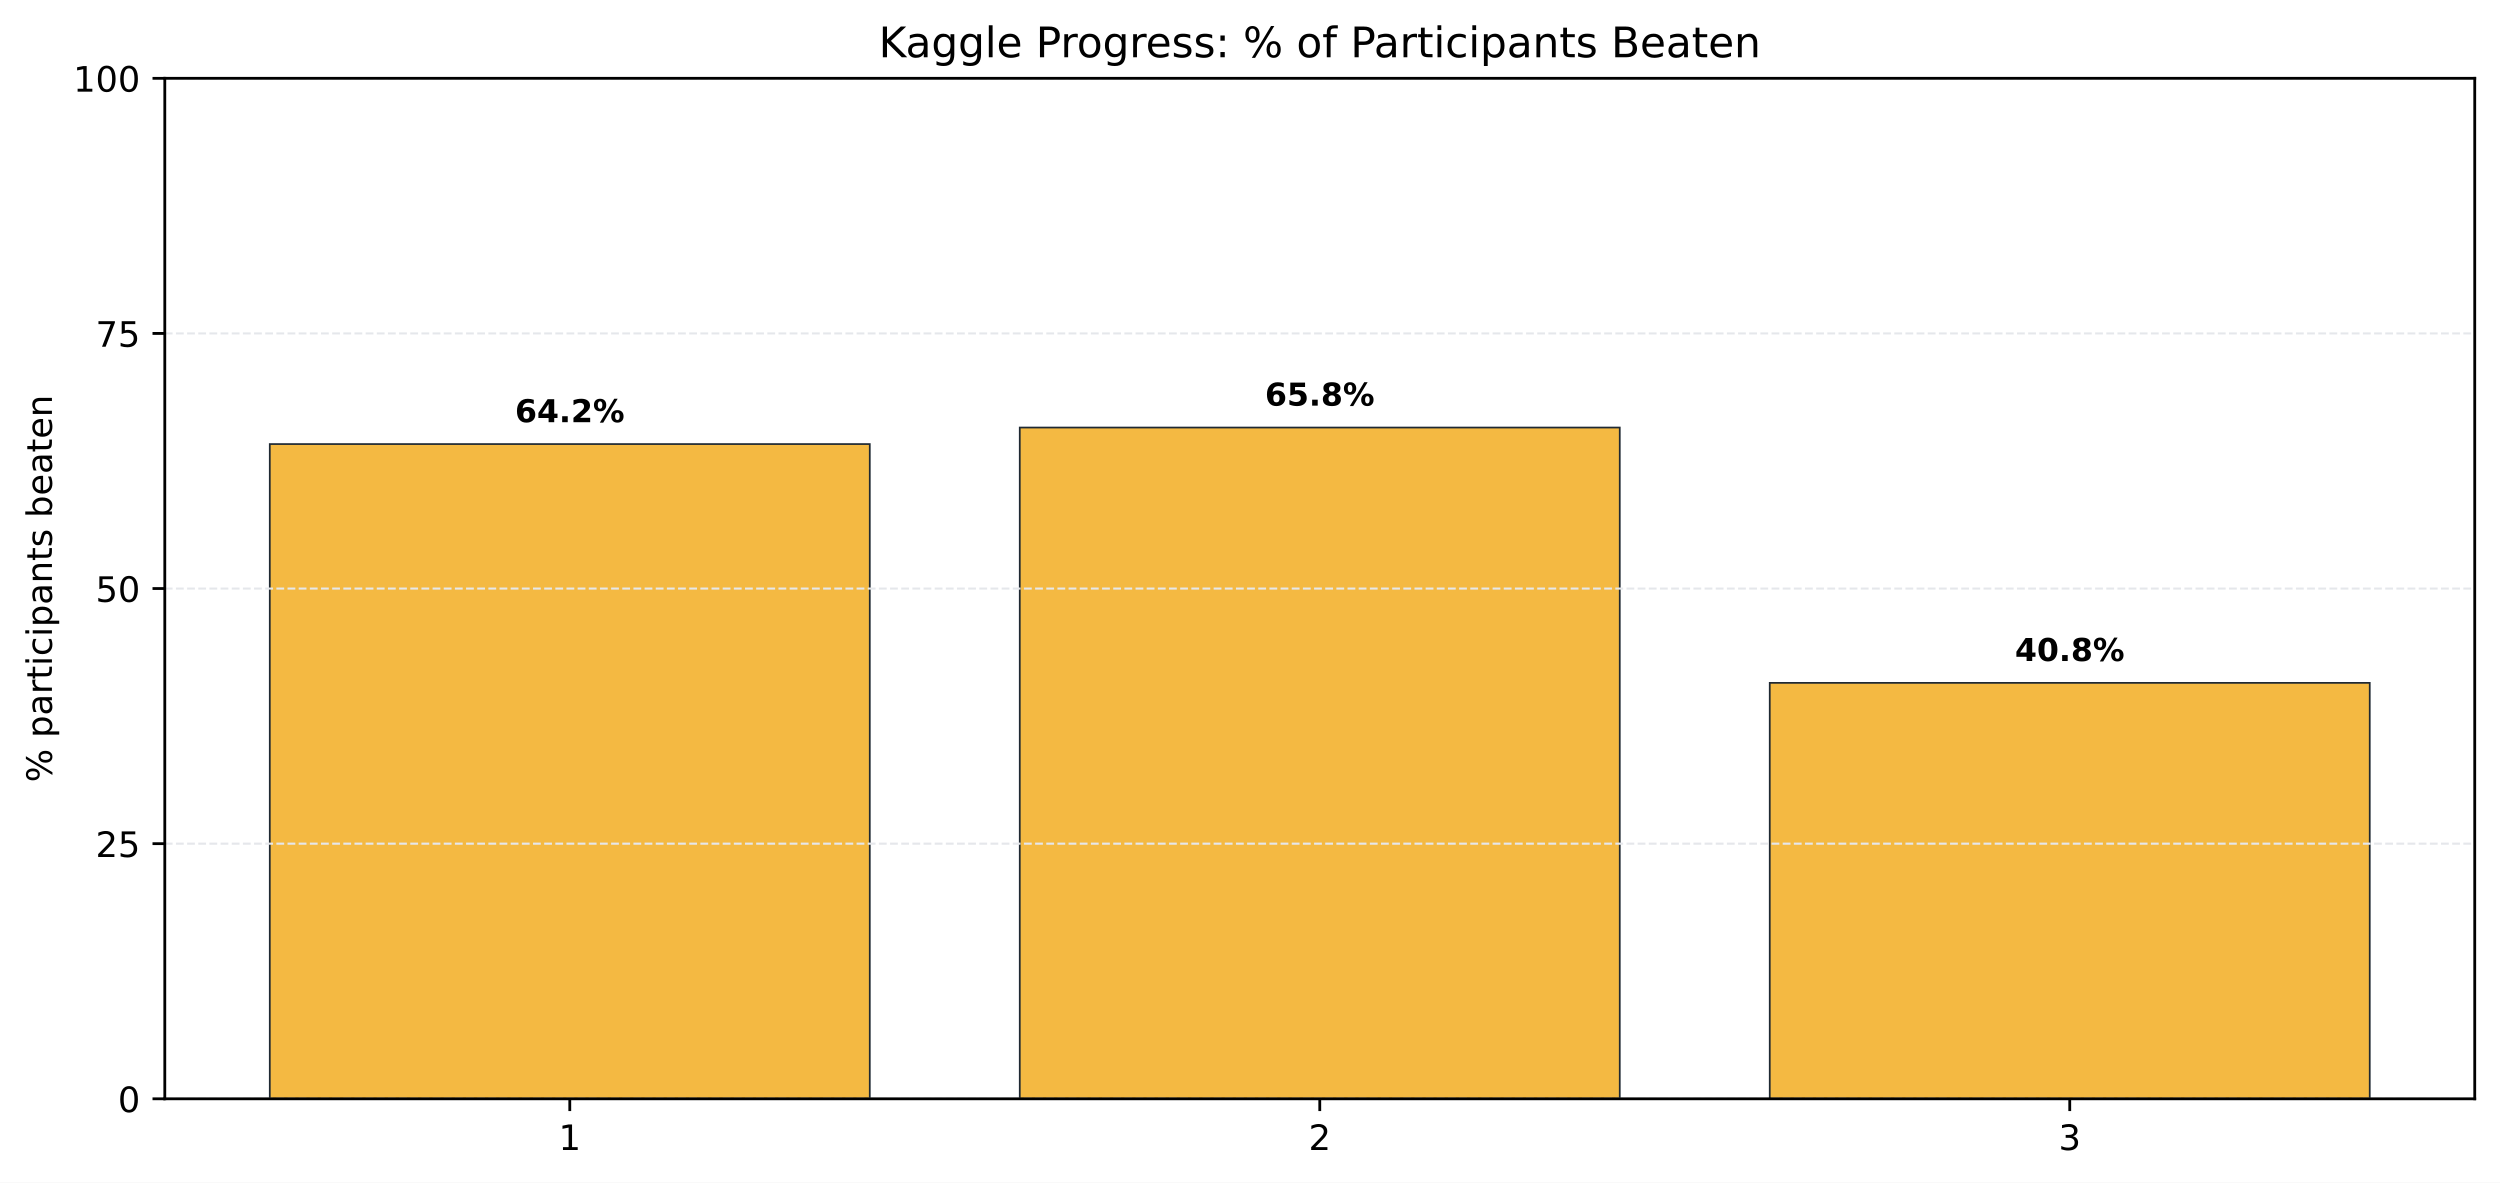
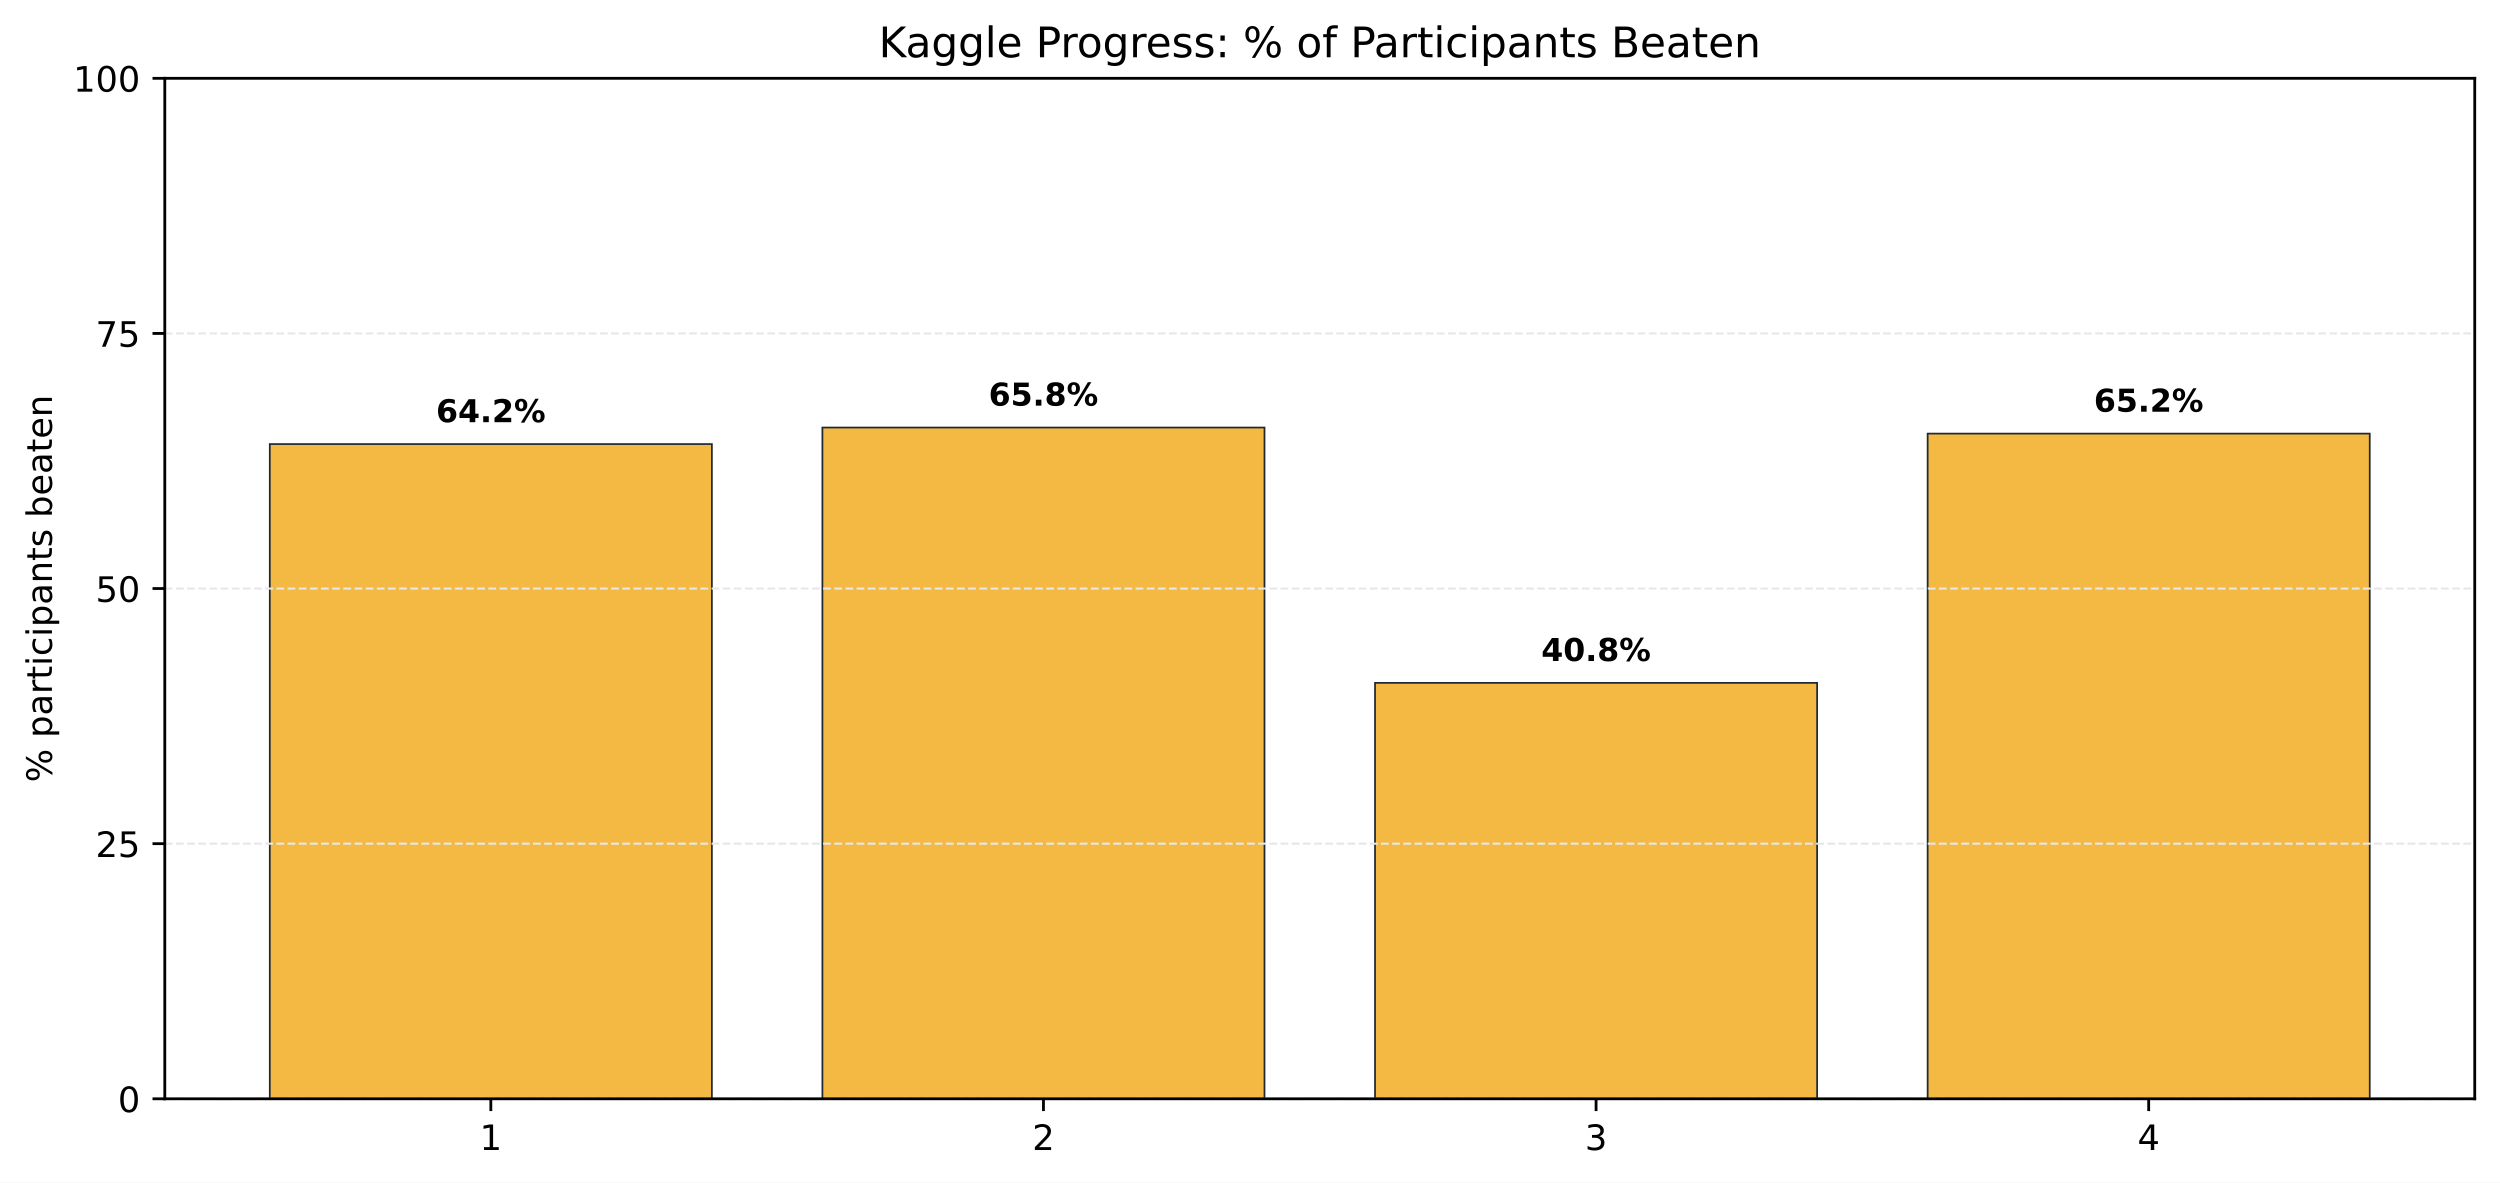
<svg xmlns="http://www.w3.org/2000/svg" xmlns:xlink="http://www.w3.org/1999/xlink" width="712.496pt" height="337.036pt" viewBox="0 0 712.496 337.036" version="1.1">
  <defs>
    <style type="text/css">*{stroke-linejoin: round; stroke-linecap: butt}</style>
  </defs>
  <g id="figure_1">
    <g id="patch_1">
      <path d="M 0 337.036  L 712.496 337.036  L 712.496 0  L 0 0  z " style="fill: #ffffff" />
    </g>
    <g id="axes_1">
      <g id="patch_2">
        <path d="M 46.966 313.158  L 705.296 313.158  L 705.296 22.318  L 46.966 22.318  z " style="fill: #ffffff" />
      </g>
      <g id="patch_3">
-         <path d="M 76.89 313.158  L 247.885 313.158  L 247.885 126.559  L 76.89 126.559  z " clip-path="url(#p9cabe12e39)" style="fill: #f4b942; stroke: #1f2933; stroke-width: 0.5; stroke-linejoin: miter" />
+         <path d="M 76.89 313.158  L 202.886 313.158  L 202.886 126.559  L 76.89 126.559  z " clip-path="url(#p7b743af79a)" style="fill: #f4b942; stroke: #1f2933; stroke-width: 0.5; stroke-linejoin: miter" />
      </g>
      <g id="patch_4">
-         <path d="M 290.633 313.158  L 461.628 313.158  L 461.628 121.841  L 290.633 121.841  z " clip-path="url(#p9cabe12e39)" style="fill: #f4b942; stroke: #1f2933; stroke-width: 0.5; stroke-linejoin: miter" />
+         <path d="M 234.385 313.158  L 360.381 313.158  L 360.381 121.841  L 234.385 121.841  z " clip-path="url(#p7b743af79a)" style="fill: #f4b942; stroke: #1f2933; stroke-width: 0.5; stroke-linejoin: miter" />
      </g>
      <g id="patch_5">
-         <path d="M 504.377 313.158  L 675.372 313.158  L 675.372 194.622  L 504.377 194.622  z " clip-path="url(#p9cabe12e39)" style="fill: #f4b942; stroke: #1f2933; stroke-width: 0.5; stroke-linejoin: miter" />
+         <path d="M 391.88 313.158  L 517.876 313.158  L 517.876 194.622  L 391.88 194.622  z " clip-path="url(#p7b743af79a)" style="fill: #f4b942; stroke: #1f2933; stroke-width: 0.5; stroke-linejoin: miter" />
+       </g>
+       <g id="patch_6">
+         <path d="M 549.375 313.158  L 675.372 313.158  L 675.372 123.574  L 549.375 123.574  z " clip-path="url(#p7b743af79a)" style="fill: #f4b942; stroke: #1f2933; stroke-width: 0.5; stroke-linejoin: miter" />
      </g>
      <g id="matplotlib.axis_1">
        <g id="xtick_1">
          <g id="line2d_1">
            <defs>
-               <path id="m3ff76b7c29" d="M 0 0  L 0 3.5  " style="stroke: #000000; stroke-width: 0.8" />
+               <path id="md0f3c1c247" d="M 0 0  L 0 3.5  " style="stroke: #000000; stroke-width: 0.8" />
            </defs>
            <g>
-               <use xlink:href="#m3ff76b7c29" x="162.387" y="313.158" style="stroke: #000000; stroke-width: 0.8" />
+               <use xlink:href="#md0f3c1c247" x="139.888" y="313.158" style="stroke: #000000; stroke-width: 0.8" />
            </g>
          </g>
          <g id="text_1">
-             <g transform="translate(159.2059 327.7566) scale(0.1 -0.1)">
+             <g transform="translate(136.7066 327.7566) scale(0.1 -0.1)">
              <defs>
                <path id="DejaVuSans-31" d="M 794 531  L 1825 531  L 1825 4091  L 703 3866  L 703 4441  L 1819 4666  L 2450 4666  L 2450 531  L 3481 531  L 3481 0  L 794 0  L 794 531  z " transform="scale(0.015625)" />
              </defs>
              <use xlink:href="#DejaVuSans-31" />
            </g>
          </g>
        </g>
        <g id="xtick_2">
          <g id="line2d_2">
            <g>
-               <use xlink:href="#m3ff76b7c29" x="376.131" y="313.158" style="stroke: #000000; stroke-width: 0.8" />
+               <use xlink:href="#md0f3c1c247" x="297.383" y="313.158" style="stroke: #000000; stroke-width: 0.8" />
            </g>
          </g>
          <g id="text_2">
-             <g transform="translate(372.9494 327.7566) scale(0.1 -0.1)">
+             <g transform="translate(294.2018 327.7566) scale(0.1 -0.1)">
              <defs>
                <path id="DejaVuSans-32" d="M 1228 531  L 3431 531  L 3431 0  L 469 0  L 469 531  Q 828 903 1448 1529  Q 2069 2156 2228 2338  Q 2531 2678 2651 2914  Q 2772 3150 2772 3378  Q 2772 3750 2511 3984  Q 2250 4219 1831 4219  Q 1534 4219 1204 4116  Q 875 4013 500 3803  L 500 4441  Q 881 4594 1212 4672  Q 1544 4750 1819 4750  Q 2544 4750 2975 4387  Q 3406 4025 3406 3419  Q 3406 3131 3298 2873  Q 3191 2616 2906 2266  Q 2828 2175 2409 1742  Q 1991 1309 1228 531  z " transform="scale(0.015625)" />
              </defs>
              <use xlink:href="#DejaVuSans-32" />
            </g>
          </g>
        </g>
        <g id="xtick_3">
          <g id="line2d_3">
            <g>
-               <use xlink:href="#m3ff76b7c29" x="589.874" y="313.158" style="stroke: #000000; stroke-width: 0.8" />
+               <use xlink:href="#md0f3c1c247" x="454.878" y="313.158" style="stroke: #000000; stroke-width: 0.8" />
            </g>
          </g>
          <g id="text_3">
-             <g transform="translate(586.6929 327.7566) scale(0.1 -0.1)">
+             <g transform="translate(451.697 327.7566) scale(0.1 -0.1)">
              <defs>
                <path id="DejaVuSans-33" d="M 2597 2516  Q 3050 2419 3304 2112  Q 3559 1806 3559 1356  Q 3559 666 3084 287  Q 2609 -91 1734 -91  Q 1441 -91 1130 -33  Q 819 25 488 141  L 488 750  Q 750 597 1062 519  Q 1375 441 1716 441  Q 2309 441 2620 675  Q 2931 909 2931 1356  Q 2931 1769 2642 2001  Q 2353 2234 1838 2234  L 1294 2234  L 1294 2753  L 1863 2753  Q 2328 2753 2575 2939  Q 2822 3125 2822 3475  Q 2822 3834 2567 4026  Q 2313 4219 1838 4219  Q 1578 4219 1281 4162  Q 984 4106 628 3988  L 628 4550  Q 988 4650 1302 4700  Q 1616 4750 1894 4750  Q 2613 4750 3031 4423  Q 3450 4097 3450 3541  Q 3450 3153 3228 2886  Q 3006 2619 2597 2516  z " transform="scale(0.015625)" />
              </defs>
              <use xlink:href="#DejaVuSans-33" />
+             </g>
+           </g>
+         </g>
+         <g id="xtick_4">
+           <g id="line2d_4">
+             <g>
+               <use xlink:href="#md0f3c1c247" x="612.373" y="313.158" style="stroke: #000000; stroke-width: 0.8" />
+             </g>
+           </g>
+           <g id="text_4">
+             <g transform="translate(609.1922 327.7566) scale(0.1 -0.1)">
+               <defs>
+                 <path id="DejaVuSans-34" d="M 2419 4116  L 825 1625  L 2419 1625  L 2419 4116  z M 2253 4666  L 3047 4666  L 3047 1625  L 3713 1625  L 3713 1100  L 3047 1100  L 3047 0  L 2419 0  L 2419 1100  L 313 1100  L 313 1709  L 2253 4666  z " transform="scale(0.015625)" />
+               </defs>
+               <use xlink:href="#DejaVuSans-34" />
            </g>
          </g>
        </g>
      </g>
      <g id="matplotlib.axis_2">
        <g id="ytick_1">
-           <g id="line2d_4">
-             <path d="M 46.966 313.158  L 705.296 313.158  " clip-path="url(#p9cabe12e39)" style="fill: none; stroke-dasharray: 2.22,0.96; stroke-dashoffset: 0; stroke: #e5e7eb; stroke-width: 0.6" />
-           </g>
          <g id="line2d_5">
+             <path d="M 46.966 313.158  L 705.296 313.158  " clip-path="url(#p7b743af79a)" style="fill: none; stroke-dasharray: 2.22,0.96; stroke-dashoffset: 0; stroke: #e5e7eb; stroke-width: 0.6" />
+           </g>
+           <g id="line2d_6">
            <defs>
-               <path id="md047acd4c4" d="M 0 0  L -3.5 0  " style="stroke: #000000; stroke-width: 0.8" />
+               <path id="m11a04eac8a" d="M 0 0  L -3.5 0  " style="stroke: #000000; stroke-width: 0.8" />
            </defs>
            <g>
-               <use xlink:href="#md047acd4c4" x="46.966" y="313.158" style="stroke: #000000; stroke-width: 0.8" />
-             </g>
-           </g>
-           <g id="text_4">
+               <use xlink:href="#m11a04eac8a" x="46.966" y="313.158" style="stroke: #000000; stroke-width: 0.8" />
+             </g>
+           </g>
+           <g id="text_5">
            <g transform="translate(33.60312 316.9573) scale(0.1 -0.1)">
              <defs>
                <path id="DejaVuSans-30" d="M 2034 4250  Q 1547 4250 1301 3770  Q 1056 3291 1056 2328  Q 1056 1369 1301 889  Q 1547 409 2034 409  Q 2525 409 2770 889  Q 3016 1369 3016 2328  Q 3016 3291 2770 3770  Q 2525 4250 2034 4250  z M 2034 4750  Q 2819 4750 3233 4129  Q 3647 3509 3647 2328  Q 3647 1150 3233 529  Q 2819 -91 2034 -91  Q 1250 -91 836 529  Q 422 1150 422 2328  Q 422 3509 836 4129  Q 1250 4750 2034 4750  z " transform="scale(0.015625)" />
              </defs>
              <use xlink:href="#DejaVuSans-30" />
            </g>
          </g>
        </g>
        <g id="ytick_2">
-           <g id="line2d_6">
-             <path d="M 46.966 240.448  L 705.296 240.448  " clip-path="url(#p9cabe12e39)" style="fill: none; stroke-dasharray: 2.22,0.96; stroke-dashoffset: 0; stroke: #e5e7eb; stroke-width: 0.6" />
-           </g>
          <g id="line2d_7">
-             <g>
-               <use xlink:href="#md047acd4c4" x="46.966" y="240.448" style="stroke: #000000; stroke-width: 0.8" />
-             </g>
-           </g>
-           <g id="text_5">
+             <path d="M 46.966 240.448  L 705.296 240.448  " clip-path="url(#p7b743af79a)" style="fill: none; stroke-dasharray: 2.22,0.96; stroke-dashoffset: 0; stroke: #e5e7eb; stroke-width: 0.6" />
+           </g>
+           <g id="line2d_8">
+             <g>
+               <use xlink:href="#m11a04eac8a" x="46.966" y="240.448" style="stroke: #000000; stroke-width: 0.8" />
+             </g>
+           </g>
+           <g id="text_6">
            <g transform="translate(27.24063 244.2473) scale(0.1 -0.1)">
              <defs>
                <path id="DejaVuSans-35" d="M 691 4666  L 3169 4666  L 3169 4134  L 1269 4134  L 1269 2991  Q 1406 3038 1543 3061  Q 1681 3084 1819 3084  Q 2600 3084 3056 2656  Q 3513 2228 3513 1497  Q 3513 744 3044 326  Q 2575 -91 1722 -91  Q 1428 -91 1123 -41  Q 819 9 494 109  L 494 744  Q 775 591 1075 516  Q 1375 441 1709 441  Q 2250 441 2565 725  Q 2881 1009 2881 1497  Q 2881 1984 2565 2268  Q 2250 2553 1709 2553  Q 1456 2553 1204 2497  Q 953 2441 691 2322  L 691 4666  z " transform="scale(0.015625)" />
              </defs>
              <use xlink:href="#DejaVuSans-32" />
              <use xlink:href="#DejaVuSans-35" transform="translate(63.62305 0)" />
            </g>
          </g>
        </g>
        <g id="ytick_3">
-           <g id="line2d_8">
-             <path d="M 46.966 167.738  L 705.296 167.738  " clip-path="url(#p9cabe12e39)" style="fill: none; stroke-dasharray: 2.22,0.96; stroke-dashoffset: 0; stroke: #e5e7eb; stroke-width: 0.6" />
-           </g>
          <g id="line2d_9">
-             <g>
-               <use xlink:href="#md047acd4c4" x="46.966" y="167.738" style="stroke: #000000; stroke-width: 0.8" />
-             </g>
-           </g>
-           <g id="text_6">
+             <path d="M 46.966 167.738  L 705.296 167.738  " clip-path="url(#p7b743af79a)" style="fill: none; stroke-dasharray: 2.22,0.96; stroke-dashoffset: 0; stroke: #e5e7eb; stroke-width: 0.6" />
+           </g>
+           <g id="line2d_10">
+             <g>
+               <use xlink:href="#m11a04eac8a" x="46.966" y="167.738" style="stroke: #000000; stroke-width: 0.8" />
+             </g>
+           </g>
+           <g id="text_7">
            <g transform="translate(27.24063 171.5373) scale(0.1 -0.1)">
              <use xlink:href="#DejaVuSans-35" />
              <use xlink:href="#DejaVuSans-30" transform="translate(63.62305 0)" />
            </g>
          </g>
        </g>
        <g id="ytick_4">
-           <g id="line2d_10">
-             <path d="M 46.966 95.028  L 705.296 95.028  " clip-path="url(#p9cabe12e39)" style="fill: none; stroke-dasharray: 2.22,0.96; stroke-dashoffset: 0; stroke: #e5e7eb; stroke-width: 0.6" />
-           </g>
          <g id="line2d_11">
-             <g>
-               <use xlink:href="#md047acd4c4" x="46.966" y="95.028" style="stroke: #000000; stroke-width: 0.8" />
-             </g>
-           </g>
-           <g id="text_7">
+             <path d="M 46.966 95.028  L 705.296 95.028  " clip-path="url(#p7b743af79a)" style="fill: none; stroke-dasharray: 2.22,0.96; stroke-dashoffset: 0; stroke: #e5e7eb; stroke-width: 0.6" />
+           </g>
+           <g id="line2d_12">
+             <g>
+               <use xlink:href="#m11a04eac8a" x="46.966" y="95.028" style="stroke: #000000; stroke-width: 0.8" />
+             </g>
+           </g>
+           <g id="text_8">
            <g transform="translate(27.24063 98.82734) scale(0.1 -0.1)">
              <defs>
                <path id="DejaVuSans-37" d="M 525 4666  L 3525 4666  L 3525 4397  L 1831 0  L 1172 0  L 2766 4134  L 525 4134  L 525 4666  z " transform="scale(0.015625)" />
              </defs>
              <use xlink:href="#DejaVuSans-37" />
              <use xlink:href="#DejaVuSans-35" transform="translate(63.62305 0)" />
            </g>
          </g>
        </g>
        <g id="ytick_5">
-           <g id="line2d_12">
-             <path d="M 46.966 22.318  L 705.296 22.318  " clip-path="url(#p9cabe12e39)" style="fill: none; stroke-dasharray: 2.22,0.96; stroke-dashoffset: 0; stroke: #e5e7eb; stroke-width: 0.6" />
-           </g>
          <g id="line2d_13">
-             <g>
-               <use xlink:href="#md047acd4c4" x="46.966" y="22.318" style="stroke: #000000; stroke-width: 0.8" />
-             </g>
-           </g>
-           <g id="text_8">
+             <path d="M 46.966 22.318  L 705.296 22.318  " clip-path="url(#p7b743af79a)" style="fill: none; stroke-dasharray: 2.22,0.96; stroke-dashoffset: 0; stroke: #e5e7eb; stroke-width: 0.6" />
+           </g>
+           <g id="line2d_14">
+             <g>
+               <use xlink:href="#m11a04eac8a" x="46.966" y="22.318" style="stroke: #000000; stroke-width: 0.8" />
+             </g>
+           </g>
+           <g id="text_9">
            <g transform="translate(20.87813 26.11734) scale(0.1 -0.1)">
              <use xlink:href="#DejaVuSans-31" />
              <use xlink:href="#DejaVuSans-30" transform="translate(63.62305 0)" />
              <use xlink:href="#DejaVuSans-30" transform="translate(127.2461 0)" />
            </g>
          </g>
        </g>
-         <g id="text_9">
+         <g id="text_10">
          <g transform="translate(14.79844 222.9405) rotate(-90) scale(0.1 -0.1)">
            <defs>
              <path id="DejaVuSans-25" d="M 4653 2053  Q 4381 2053 4226 1822  Q 4072 1591 4072 1178  Q 4072 772 4226 539  Q 4381 306 4653 306  Q 4919 306 5073 539  Q 5228 772 5228 1178  Q 5228 1588 5073 1820  Q 4919 2053 4653 2053  z M 4653 2450  Q 5147 2450 5437 2106  Q 5728 1763 5728 1178  Q 5728 594 5436 251  Q 5144 -91 4653 -91  Q 4153 -91 3862 251  Q 3572 594 3572 1178  Q 3572 1766 3864 2108  Q 4156 2450 4653 2450  z M 1428 4353  Q 1159 4353 1004 4120  Q 850 3888 850 3481  Q 850 3069 1003 2837  Q 1156 2606 1428 2606  Q 1700 2606 1854 2837  Q 2009 3069 2009 3481  Q 2009 3884 1853 4118  Q 1697 4353 1428 4353  z M 4250 4750  L 4750 4750  L 1831 -91  L 1331 -91  L 4250 4750  z M 1428 4750  Q 1922 4750 2215 4408  Q 2509 4066 2509 3481  Q 2509 2891 2217 2550  Q 1925 2209 1428 2209  Q 931 2209 642 2551  Q 353 2894 353 3481  Q 353 4063 643 4406  Q 934 4750 1428 4750  z " transform="scale(0.015625)" />
              <path id="DejaVuSans-20" transform="scale(0.015625)" />
              <path id="DejaVuSans-70" d="M 1159 525  L 1159 -1331  L 581 -1331  L 581 3500  L 1159 3500  L 1159 2969  Q 1341 3281 1617 3432  Q 1894 3584 2278 3584  Q 2916 3584 3314 3078  Q 3713 2572 3713 1747  Q 3713 922 3314 415  Q 2916 -91 2278 -91  Q 1894 -91 1617 61  Q 1341 213 1159 525  z M 3116 1747  Q 3116 2381 2855 2742  Q 2594 3103 2138 3103  Q 1681 3103 1420 2742  Q 1159 2381 1159 1747  Q 1159 1113 1420 752  Q 1681 391 2138 391  Q 2594 391 2855 752  Q 3116 1113 3116 1747  z " transform="scale(0.015625)" />
              <path id="DejaVuSans-61" d="M 2194 1759  Q 1497 1759 1228 1600  Q 959 1441 959 1056  Q 959 750 1161 570  Q 1363 391 1709 391  Q 2188 391 2477 730  Q 2766 1069 2766 1631  L 2766 1759  L 2194 1759  z M 3341 1997  L 3341 0  L 2766 0  L 2766 531  Q 2569 213 2275 61  Q 1981 -91 1556 -91  Q 1019 -91 701 211  Q 384 513 384 1019  Q 384 1609 779 1909  Q 1175 2209 1959 2209  L 2766 2209  L 2766 2266  Q 2766 2663 2505 2880  Q 2244 3097 1772 3097  Q 1472 3097 1187 3025  Q 903 2953 641 2809  L 641 3341  Q 956 3463 1253 3523  Q 1550 3584 1831 3584  Q 2591 3584 2966 3190  Q 3341 2797 3341 1997  z " transform="scale(0.015625)" />
              <path id="DejaVuSans-72" d="M 2631 2963  Q 2534 3019 2420 3045  Q 2306 3072 2169 3072  Q 1681 3072 1420 2755  Q 1159 2438 1159 1844  L 1159 0  L 581 0  L 581 3500  L 1159 3500  L 1159 2956  Q 1341 3275 1631 3429  Q 1922 3584 2338 3584  Q 2397 3584 2469 3576  Q 2541 3569 2628 3553  L 2631 2963  z " transform="scale(0.015625)" />
              <path id="DejaVuSans-74" d="M 1172 4494  L 1172 3500  L 2356 3500  L 2356 3053  L 1172 3053  L 1172 1153  Q 1172 725 1289 603  Q 1406 481 1766 481  L 2356 481  L 2356 0  L 1766 0  Q 1100 0 847 248  Q 594 497 594 1153  L 594 3053  L 172 3053  L 172 3500  L 594 3500  L 594 4494  L 1172 4494  z " transform="scale(0.015625)" />
              <path id="DejaVuSans-69" d="M 603 3500  L 1178 3500  L 1178 0  L 603 0  L 603 3500  z M 603 4863  L 1178 4863  L 1178 4134  L 603 4134  L 603 4863  z " transform="scale(0.015625)" />
              <path id="DejaVuSans-63" d="M 3122 3366  L 3122 2828  Q 2878 2963 2633 3030  Q 2388 3097 2138 3097  Q 1578 3097 1268 2742  Q 959 2388 959 1747  Q 959 1106 1268 751  Q 1578 397 2138 397  Q 2388 397 2633 464  Q 2878 531 3122 666  L 3122 134  Q 2881 22 2623 -34  Q 2366 -91 2075 -91  Q 1284 -91 818 406  Q 353 903 353 1747  Q 353 2603 823 3093  Q 1294 3584 2113 3584  Q 2378 3584 2631 3529  Q 2884 3475 3122 3366  z " transform="scale(0.015625)" />
              <path id="DejaVuSans-6e" d="M 3513 2113  L 3513 0  L 2938 0  L 2938 2094  Q 2938 2591 2744 2837  Q 2550 3084 2163 3084  Q 1697 3084 1428 2787  Q 1159 2491 1159 1978  L 1159 0  L 581 0  L 581 3500  L 1159 3500  L 1159 2956  Q 1366 3272 1645 3428  Q 1925 3584 2291 3584  Q 2894 3584 3203 3211  Q 3513 2838 3513 2113  z " transform="scale(0.015625)" />
              <path id="DejaVuSans-73" d="M 2834 3397  L 2834 2853  Q 2591 2978 2328 3040  Q 2066 3103 1784 3103  Q 1356 3103 1142 2972  Q 928 2841 928 2578  Q 928 2378 1081 2264  Q 1234 2150 1697 2047  L 1894 2003  Q 2506 1872 2764 1633  Q 3022 1394 3022 966  Q 3022 478 2636 193  Q 2250 -91 1575 -91  Q 1294 -91 989 -36  Q 684 19 347 128  L 347 722  Q 666 556 975 473  Q 1284 391 1588 391  Q 1994 391 2212 530  Q 2431 669 2431 922  Q 2431 1156 2273 1281  Q 2116 1406 1581 1522  L 1381 1569  Q 847 1681 609 1914  Q 372 2147 372 2553  Q 372 3047 722 3315  Q 1072 3584 1716 3584  Q 2034 3584 2315 3537  Q 2597 3491 2834 3397  z " transform="scale(0.015625)" />
              <path id="DejaVuSans-62" d="M 3116 1747  Q 3116 2381 2855 2742  Q 2594 3103 2138 3103  Q 1681 3103 1420 2742  Q 1159 2381 1159 1747  Q 1159 1113 1420 752  Q 1681 391 2138 391  Q 2594 391 2855 752  Q 3116 1113 3116 1747  z M 1159 2969  Q 1341 3281 1617 3432  Q 1894 3584 2278 3584  Q 2916 3584 3314 3078  Q 3713 2572 3713 1747  Q 3713 922 3314 415  Q 2916 -91 2278 -91  Q 1894 -91 1617 61  Q 1341 213 1159 525  L 1159 0  L 581 0  L 581 4863  L 1159 4863  L 1159 2969  z " transform="scale(0.015625)" />
              <path id="DejaVuSans-65" d="M 3597 1894  L 3597 1613  L 953 1613  Q 991 1019 1311 708  Q 1631 397 2203 397  Q 2534 397 2845 478  Q 3156 559 3463 722  L 3463 178  Q 3153 47 2828 -22  Q 2503 -91 2169 -91  Q 1331 -91 842 396  Q 353 884 353 1716  Q 353 2575 817 3079  Q 1281 3584 2069 3584  Q 2775 3584 3186 3129  Q 3597 2675 3597 1894  z M 3022 2063  Q 3016 2534 2758 2815  Q 2500 3097 2075 3097  Q 1594 3097 1305 2825  Q 1016 2553 972 2059  L 3022 2063  z " transform="scale(0.015625)" />
            </defs>
            <use xlink:href="#DejaVuSans-25" />
            <use xlink:href="#DejaVuSans-20" transform="translate(95.01953 0)" />
            <use xlink:href="#DejaVuSans-70" transform="translate(126.8066 0)" />
            <use xlink:href="#DejaVuSans-61" transform="translate(190.2832 0)" />
            <use xlink:href="#DejaVuSans-72" transform="translate(251.5625 0)" />
            <use xlink:href="#DejaVuSans-74" transform="translate(292.6758 0)" />
            <use xlink:href="#DejaVuSans-69" transform="translate(331.8848 0)" />
            <use xlink:href="#DejaVuSans-63" transform="translate(359.668 0)" />
            <use xlink:href="#DejaVuSans-69" transform="translate(414.6484 0)" />
            <use xlink:href="#DejaVuSans-70" transform="translate(442.4316 0)" />
            <use xlink:href="#DejaVuSans-61" transform="translate(505.9082 0)" />
            <use xlink:href="#DejaVuSans-6e" transform="translate(567.1875 0)" />
            <use xlink:href="#DejaVuSans-74" transform="translate(630.5664 0)" />
            <use xlink:href="#DejaVuSans-73" transform="translate(669.7754 0)" />
            <use xlink:href="#DejaVuSans-20" transform="translate(721.875 0)" />
            <use xlink:href="#DejaVuSans-62" transform="translate(753.6621 0)" />
            <use xlink:href="#DejaVuSans-65" transform="translate(817.1387 0)" />
            <use xlink:href="#DejaVuSans-61" transform="translate(878.6621 0)" />
            <use xlink:href="#DejaVuSans-74" transform="translate(939.9414 0)" />
            <use xlink:href="#DejaVuSans-65" transform="translate(979.1504 0)" />
            <use xlink:href="#DejaVuSans-6e" transform="translate(1040.674 0)" />
          </g>
        </g>
      </g>
-       <g id="patch_6">
+       <g id="patch_7">
        <path d="M 46.966 313.158  L 46.966 22.318  " style="fill: none; stroke: #000000; stroke-width: 0.8; stroke-linejoin: miter; stroke-linecap: square" />
      </g>
-       <g id="patch_7">
+       <g id="patch_8">
        <path d="M 705.296 313.158  L 705.296 22.318  " style="fill: none; stroke: #000000; stroke-width: 0.8; stroke-linejoin: miter; stroke-linecap: square" />
      </g>
-       <g id="patch_8">
+       <g id="patch_9">
        <path d="M 46.966 313.158  L 705.296 313.158  " style="fill: none; stroke: #000000; stroke-width: 0.8; stroke-linejoin: miter; stroke-linecap: square" />
      </g>
-       <g id="patch_9">
+       <g id="patch_10">
        <path d="M 46.966 22.318  L 705.296 22.318  " style="fill: none; stroke: #000000; stroke-width: 0.8; stroke-linejoin: miter; stroke-linecap: square" />
      </g>
-       <g id="text_10">
-         <g transform="translate(146.7756 120.3251) scale(0.09 -0.09)">
+       <g id="text_11">
+         <g transform="translate(124.2763 120.3251) scale(0.09 -0.09)">
          <defs>
            <path id="DejaVuSans-Bold-36" d="M 2316 2303  Q 2000 2303 1842 2098  Q 1684 1894 1684 1484  Q 1684 1075 1842 870  Q 2000 666 2316 666  Q 2634 666 2792 870  Q 2950 1075 2950 1484  Q 2950 1894 2792 2098  Q 2634 2303 2316 2303  z M 3803 4544  L 3803 3681  Q 3506 3822 3243 3889  Q 2981 3956 2731 3956  Q 2194 3956 1894 3657  Q 1594 3359 1544 2772  Q 1750 2925 1990 3001  Q 2231 3078 2516 3078  Q 3231 3078 3670 2659  Q 4109 2241 4109 1563  Q 4109 813 3618 361  Q 3128 -91 2303 -91  Q 1394 -91 895 523  Q 397 1138 397 2266  Q 397 3422 980 4083  Q 1563 4744 2578 4744  Q 2900 4744 3203 4694  Q 3506 4644 3803 4544  z " transform="scale(0.015625)" />
            <path id="DejaVuSans-Bold-34" d="M 2356 3675  L 1038 1722  L 2356 1722  L 2356 3675  z M 2156 4666  L 3494 4666  L 3494 1722  L 4159 1722  L 4159 850  L 3494 850  L 3494 0  L 2356 0  L 2356 850  L 288 850  L 288 1881  L 2156 4666  z " transform="scale(0.015625)" />
            <path id="DejaVuSans-Bold-2e" d="M 653 1209  L 1778 1209  L 1778 0  L 653 0  L 653 1209  z " transform="scale(0.015625)" />
            <path id="DejaVuSans-Bold-32" d="M 1844 884  L 3897 884  L 3897 0  L 506 0  L 506 884  L 2209 2388  Q 2438 2594 2547 2791  Q 2656 2988 2656 3200  Q 2656 3528 2436 3728  Q 2216 3928 1850 3928  Q 1569 3928 1234 3808  Q 900 3688 519 3450  L 519 4475  Q 925 4609 1322 4679  Q 1719 4750 2100 4750  Q 2938 4750 3402 4381  Q 3866 4013 3866 3353  Q 3866 2972 3669 2642  Q 3472 2313 2841 1759  L 1844 884  z " transform="scale(0.015625)" />
            <path id="DejaVuSans-Bold-25" d="M 4959 1925  Q 4738 1925 4616 1733  Q 4494 1541 4494 1184  Q 4494 825 4614 633  Q 4734 441 4959 441  Q 5184 441 5303 633  Q 5422 825 5422 1184  Q 5422 1541 5301 1733  Q 5181 1925 4959 1925  z M 4959 2450  Q 5541 2450 5875 2112  Q 6209 1775 6209 1184  Q 6209 594 5875 251  Q 5541 -91 4959 -91  Q 4378 -91 4042 251  Q 3706 594 3706 1184  Q 3706 1772 4042 2111  Q 4378 2450 4959 2450  z M 2094 -91  L 1403 -91  L 4319 4750  L 5013 4750  L 2094 -91  z M 1453 4750  Q 2034 4750 2367 4411  Q 2700 4072 2700 3481  Q 2700 2891 2367 2550  Q 2034 2209 1453 2209  Q 872 2209 539 2550  Q 206 2891 206 3481  Q 206 4072 539 4411  Q 872 4750 1453 4750  z M 1453 4225  Q 1228 4225 1106 4031  Q 984 3838 984 3481  Q 984 3122 1106 2926  Q 1228 2731 1453 2731  Q 1678 2731 1798 2926  Q 1919 3122 1919 3481  Q 1919 3838 1797 4031  Q 1675 4225 1453 4225  z " transform="scale(0.015625)" />
          </defs>
          <use xlink:href="#DejaVuSans-Bold-36" />
          <use xlink:href="#DejaVuSans-Bold-34" transform="translate(69.58008 0)" />
          <use xlink:href="#DejaVuSans-Bold-2e" transform="translate(139.1602 0)" />
          <use xlink:href="#DejaVuSans-Bold-32" transform="translate(177.1484 0)" />
          <use xlink:href="#DejaVuSans-Bold-25" transform="translate(246.7285 0)" />
        </g>
      </g>
-       <g id="text_11">
-         <g transform="translate(360.5191 115.6071) scale(0.09 -0.09)">
+       <g id="text_12">
+         <g transform="translate(281.7715 115.6071) scale(0.09 -0.09)">
          <defs>
            <path id="DejaVuSans-Bold-35" d="M 678 4666  L 3669 4666  L 3669 3781  L 1638 3781  L 1638 3059  Q 1775 3097 1914 3117  Q 2053 3138 2203 3138  Q 3056 3138 3531 2711  Q 4006 2284 4006 1522  Q 4006 766 3489 337  Q 2972 -91 2053 -91  Q 1656 -91 1267 -14  Q 878 63 494 219  L 494 1166  Q 875 947 1217 837  Q 1559 728 1863 728  Q 2300 728 2551 942  Q 2803 1156 2803 1522  Q 2803 1891 2551 2103  Q 2300 2316 1863 2316  Q 1603 2316 1309 2248  Q 1016 2181 678 2041  L 678 4666  z " transform="scale(0.015625)" />
            <path id="DejaVuSans-Bold-38" d="M 2228 2088  Q 1891 2088 1709 1903  Q 1528 1719 1528 1375  Q 1528 1031 1709 848  Q 1891 666 2228 666  Q 2563 666 2741 848  Q 2919 1031 2919 1375  Q 2919 1722 2741 1905  Q 2563 2088 2228 2088  z M 1350 2484  Q 925 2613 709 2878  Q 494 3144 494 3541  Q 494 4131 934 4440  Q 1375 4750 2228 4750  Q 3075 4750 3515 4442  Q 3956 4134 3956 3541  Q 3956 3144 3739 2878  Q 3522 2613 3097 2484  Q 3572 2353 3814 2058  Q 4056 1763 4056 1313  Q 4056 619 3595 264  Q 3134 -91 2228 -91  Q 1319 -91 855 264  Q 391 619 391 1313  Q 391 1763 633 2058  Q 875 2353 1350 2484  z M 1631 3419  Q 1631 3141 1786 2991  Q 1941 2841 2228 2841  Q 2509 2841 2662 2991  Q 2816 3141 2816 3419  Q 2816 3697 2662 3845  Q 2509 3994 2228 3994  Q 1941 3994 1786 3844  Q 1631 3694 1631 3419  z " transform="scale(0.015625)" />
          </defs>
          <use xlink:href="#DejaVuSans-Bold-36" />
          <use xlink:href="#DejaVuSans-Bold-35" transform="translate(69.58008 0)" />
          <use xlink:href="#DejaVuSans-Bold-2e" transform="translate(139.1602 0)" />
          <use xlink:href="#DejaVuSans-Bold-38" transform="translate(177.1484 0)" />
          <use xlink:href="#DejaVuSans-Bold-25" transform="translate(246.7285 0)" />
        </g>
      </g>
-       <g id="text_12">
-         <g transform="translate(574.2626 188.3882) scale(0.09 -0.09)">
+       <g id="text_13">
+         <g transform="translate(439.2667 188.3882) scale(0.09 -0.09)">
          <defs>
            <path id="DejaVuSans-Bold-30" d="M 2944 2338  Q 2944 3213 2780 3570  Q 2616 3928 2228 3928  Q 1841 3928 1675 3570  Q 1509 3213 1509 2338  Q 1509 1453 1675 1090  Q 1841 728 2228 728  Q 2613 728 2778 1090  Q 2944 1453 2944 2338  z M 4147 2328  Q 4147 1169 3647 539  Q 3147 -91 2228 -91  Q 1306 -91 806 539  Q 306 1169 306 2328  Q 306 3491 806 4120  Q 1306 4750 2228 4750  Q 3147 4750 3647 4120  Q 4147 3491 4147 2328  z " transform="scale(0.015625)" />
          </defs>
          <use xlink:href="#DejaVuSans-Bold-34" />
          <use xlink:href="#DejaVuSans-Bold-30" transform="translate(69.58008 0)" />
          <use xlink:href="#DejaVuSans-Bold-2e" transform="translate(139.1602 0)" />
          <use xlink:href="#DejaVuSans-Bold-38" transform="translate(177.1484 0)" />
          <use xlink:href="#DejaVuSans-Bold-25" transform="translate(246.7285 0)" />
        </g>
      </g>
-       <g id="text_13">
+       <g id="text_14">
+         <g transform="translate(596.762 117.3392) scale(0.09 -0.09)">
+           <use xlink:href="#DejaVuSans-Bold-36" />
+           <use xlink:href="#DejaVuSans-Bold-35" transform="translate(69.58008 0)" />
+           <use xlink:href="#DejaVuSans-Bold-2e" transform="translate(139.1602 0)" />
+           <use xlink:href="#DejaVuSans-Bold-32" transform="translate(177.1484 0)" />
+           <use xlink:href="#DejaVuSans-Bold-25" transform="translate(246.7285 0)" />
+         </g>
+       </g>
+       <g id="text_15">
        <g transform="translate(250.4334 16.31812) scale(0.12 -0.12)">
          <defs>
            <path id="DejaVuSans-4b" d="M 628 4666  L 1259 4666  L 1259 2694  L 3353 4666  L 4166 4666  L 1850 2491  L 4331 0  L 3500 0  L 1259 2247  L 1259 0  L 628 0  L 628 4666  z " transform="scale(0.015625)" />
            <path id="DejaVuSans-67" d="M 2906 1791  Q 2906 2416 2648 2759  Q 2391 3103 1925 3103  Q 1463 3103 1205 2759  Q 947 2416 947 1791  Q 947 1169 1205 825  Q 1463 481 1925 481  Q 2391 481 2648 825  Q 2906 1169 2906 1791  z M 3481 434  Q 3481 -459 3084 -895  Q 2688 -1331 1869 -1331  Q 1566 -1331 1297 -1286  Q 1028 -1241 775 -1147  L 775 -588  Q 1028 -725 1275 -790  Q 1522 -856 1778 -856  Q 2344 -856 2625 -561  Q 2906 -266 2906 331  L 2906 616  Q 2728 306 2450 153  Q 2172 0 1784 0  Q 1141 0 747 490  Q 353 981 353 1791  Q 353 2603 747 3093  Q 1141 3584 1784 3584  Q 2172 3584 2450 3431  Q 2728 3278 2906 2969  L 2906 3500  L 3481 3500  L 3481 434  z " transform="scale(0.015625)" />
            <path id="DejaVuSans-6c" d="M 603 4863  L 1178 4863  L 1178 0  L 603 0  L 603 4863  z " transform="scale(0.015625)" />
            <path id="DejaVuSans-50" d="M 1259 4147  L 1259 2394  L 2053 2394  Q 2494 2394 2734 2622  Q 2975 2850 2975 3272  Q 2975 3691 2734 3919  Q 2494 4147 2053 4147  L 1259 4147  z M 628 4666  L 2053 4666  Q 2838 4666 3239 4311  Q 3641 3956 3641 3272  Q 3641 2581 3239 2228  Q 2838 1875 2053 1875  L 1259 1875  L 1259 0  L 628 0  L 628 4666  z " transform="scale(0.015625)" />
            <path id="DejaVuSans-6f" d="M 1959 3097  Q 1497 3097 1228 2736  Q 959 2375 959 1747  Q 959 1119 1226 758  Q 1494 397 1959 397  Q 2419 397 2687 759  Q 2956 1122 2956 1747  Q 2956 2369 2687 2733  Q 2419 3097 1959 3097  z M 1959 3584  Q 2709 3584 3137 3096  Q 3566 2609 3566 1747  Q 3566 888 3137 398  Q 2709 -91 1959 -91  Q 1206 -91 779 398  Q 353 888 353 1747  Q 353 2609 779 3096  Q 1206 3584 1959 3584  z " transform="scale(0.015625)" />
            <path id="DejaVuSans-3a" d="M 750 794  L 1409 794  L 1409 0  L 750 0  L 750 794  z M 750 3309  L 1409 3309  L 1409 2516  L 750 2516  L 750 3309  z " transform="scale(0.015625)" />
            <path id="DejaVuSans-66" d="M 2375 4863  L 2375 4384  L 1825 4384  Q 1516 4384 1395 4259  Q 1275 4134 1275 3809  L 1275 3500  L 2222 3500  L 2222 3053  L 1275 3053  L 1275 0  L 697 0  L 697 3053  L 147 3053  L 147 3500  L 697 3500  L 697 3744  Q 697 4328 969 4595  Q 1241 4863 1831 4863  L 2375 4863  z " transform="scale(0.015625)" />
            <path id="DejaVuSans-42" d="M 1259 2228  L 1259 519  L 2272 519  Q 2781 519 3026 730  Q 3272 941 3272 1375  Q 3272 1813 3026 2020  Q 2781 2228 2272 2228  L 1259 2228  z M 1259 4147  L 1259 2741  L 2194 2741  Q 2656 2741 2882 2914  Q 3109 3088 3109 3444  Q 3109 3797 2882 3972  Q 2656 4147 2194 4147  L 1259 4147  z M 628 4666  L 2241 4666  Q 2963 4666 3353 4366  Q 3744 4066 3744 3513  Q 3744 3084 3544 2831  Q 3344 2578 2956 2516  Q 3422 2416 3680 2098  Q 3938 1781 3938 1306  Q 3938 681 3513 340  Q 3088 0 2303 0  L 628 0  L 628 4666  z " transform="scale(0.015625)" />
          </defs>
          <use xlink:href="#DejaVuSans-4b" />
          <use xlink:href="#DejaVuSans-61" transform="translate(63.82617 0)" />
          <use xlink:href="#DejaVuSans-67" transform="translate(125.1055 0)" />
          <use xlink:href="#DejaVuSans-67" transform="translate(188.582 0)" />
          <use xlink:href="#DejaVuSans-6c" transform="translate(252.0586 0)" />
          <use xlink:href="#DejaVuSans-65" transform="translate(279.8418 0)" />
          <use xlink:href="#DejaVuSans-20" transform="translate(341.3652 0)" />
          <use xlink:href="#DejaVuSans-50" transform="translate(373.1523 0)" />
          <use xlink:href="#DejaVuSans-72" transform="translate(431.7051 0)" />
          <use xlink:href="#DejaVuSans-6f" transform="translate(470.5684 0)" />
          <use xlink:href="#DejaVuSans-67" transform="translate(531.75 0)" />
          <use xlink:href="#DejaVuSans-72" transform="translate(595.2266 0)" />
          <use xlink:href="#DejaVuSans-65" transform="translate(634.0898 0)" />
          <use xlink:href="#DejaVuSans-73" transform="translate(695.6133 0)" />
          <use xlink:href="#DejaVuSans-73" transform="translate(747.7129 0)" />
          <use xlink:href="#DejaVuSans-3a" transform="translate(799.8125 0)" />
          <use xlink:href="#DejaVuSans-20" transform="translate(833.5039 0)" />
          <use xlink:href="#DejaVuSans-25" transform="translate(865.291 0)" />
          <use xlink:href="#DejaVuSans-20" transform="translate(960.3105 0)" />
          <use xlink:href="#DejaVuSans-6f" transform="translate(992.0977 0)" />
          <use xlink:href="#DejaVuSans-66" transform="translate(1053.279 0)" />
          <use xlink:href="#DejaVuSans-20" transform="translate(1088.484 0)" />
          <use xlink:href="#DejaVuSans-50" transform="translate(1120.271 0)" />
          <use xlink:href="#DejaVuSans-61" transform="translate(1176.074 0)" />
          <use xlink:href="#DejaVuSans-72" transform="translate(1237.354 0)" />
          <use xlink:href="#DejaVuSans-74" transform="translate(1278.467 0)" />
          <use xlink:href="#DejaVuSans-69" transform="translate(1317.676 0)" />
          <use xlink:href="#DejaVuSans-63" transform="translate(1345.459 0)" />
          <use xlink:href="#DejaVuSans-69" transform="translate(1400.439 0)" />
          <use xlink:href="#DejaVuSans-70" transform="translate(1428.223 0)" />
          <use xlink:href="#DejaVuSans-61" transform="translate(1491.699 0)" />
          <use xlink:href="#DejaVuSans-6e" transform="translate(1552.979 0)" />
          <use xlink:href="#DejaVuSans-74" transform="translate(1616.357 0)" />
          <use xlink:href="#DejaVuSans-73" transform="translate(1655.566 0)" />
          <use xlink:href="#DejaVuSans-20" transform="translate(1707.666 0)" />
          <use xlink:href="#DejaVuSans-42" transform="translate(1739.453 0)" />
          <use xlink:href="#DejaVuSans-65" transform="translate(1808.057 0)" />
          <use xlink:href="#DejaVuSans-61" transform="translate(1869.58 0)" />
          <use xlink:href="#DejaVuSans-74" transform="translate(1930.859 0)" />
          <use xlink:href="#DejaVuSans-65" transform="translate(1970.068 0)" />
          <use xlink:href="#DejaVuSans-6e" transform="translate(2031.592 0)" />
        </g>
      </g>
    </g>
  </g>
  <defs>
-     <clipPath id="p9cabe12e39">
+     <clipPath id="p7b743af79a">
      <rect x="46.966" y="22.318" width="658.33" height="290.84" />
    </clipPath>
  </defs>
</svg>
